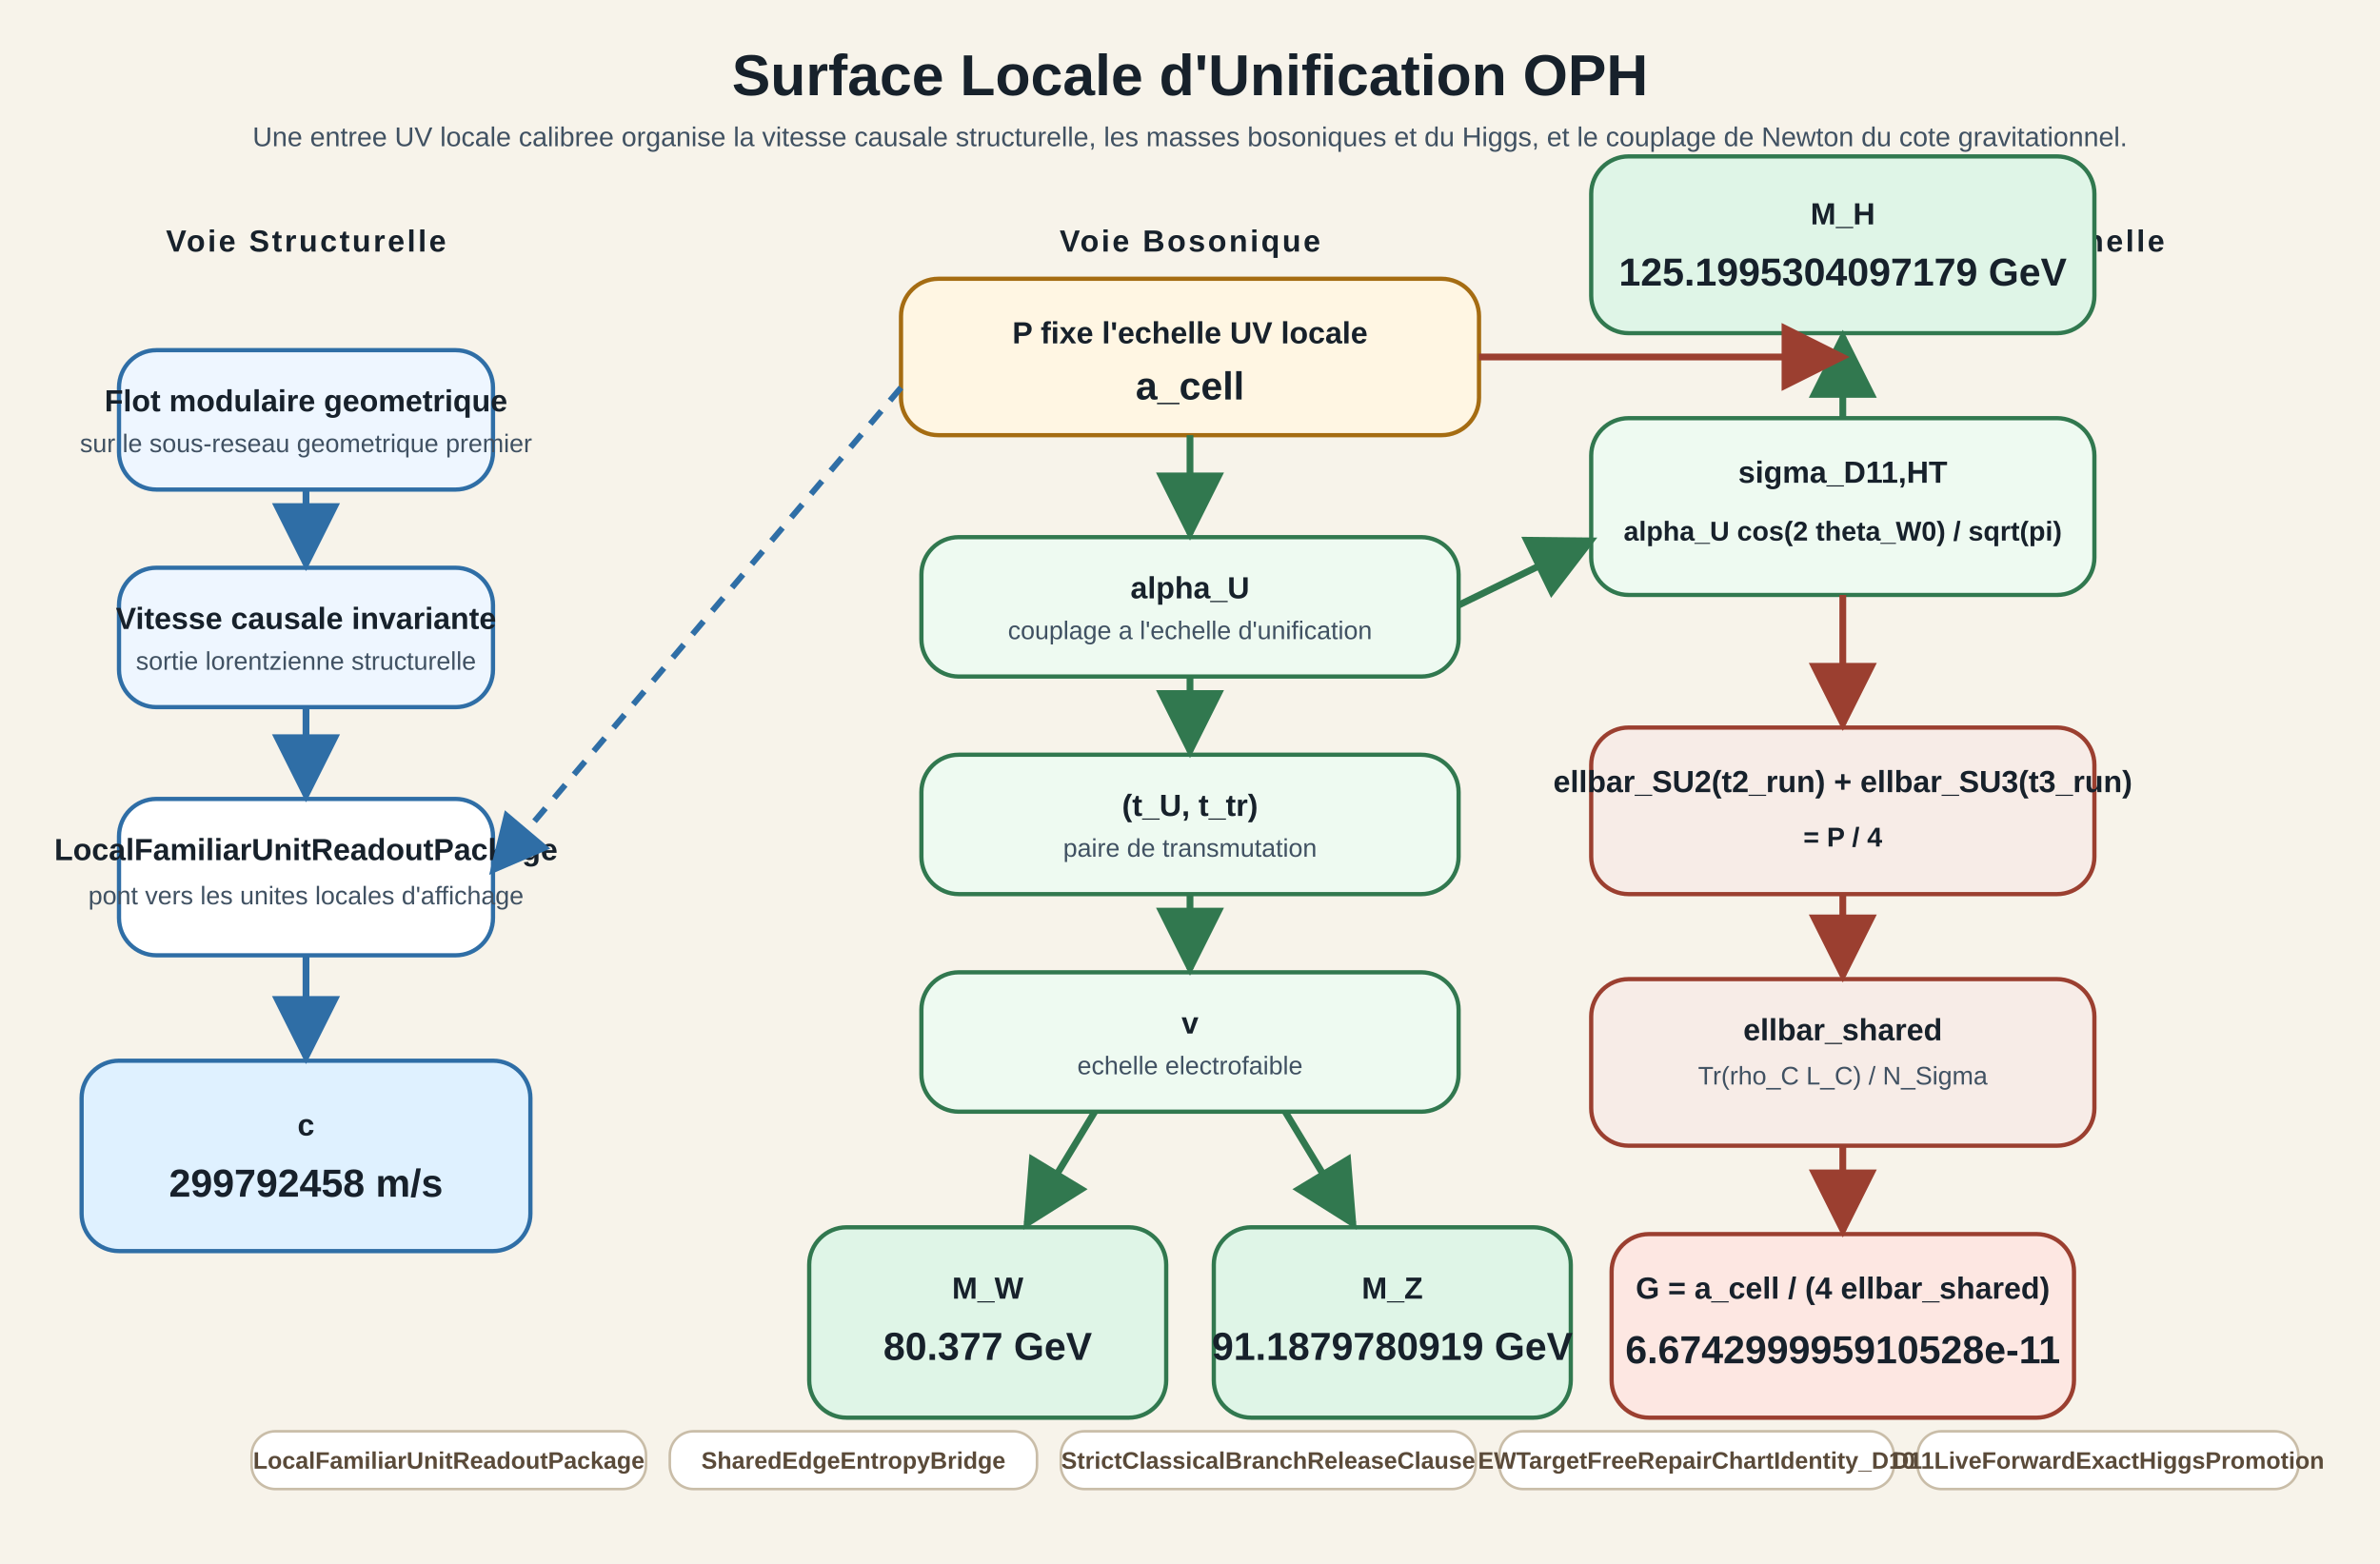
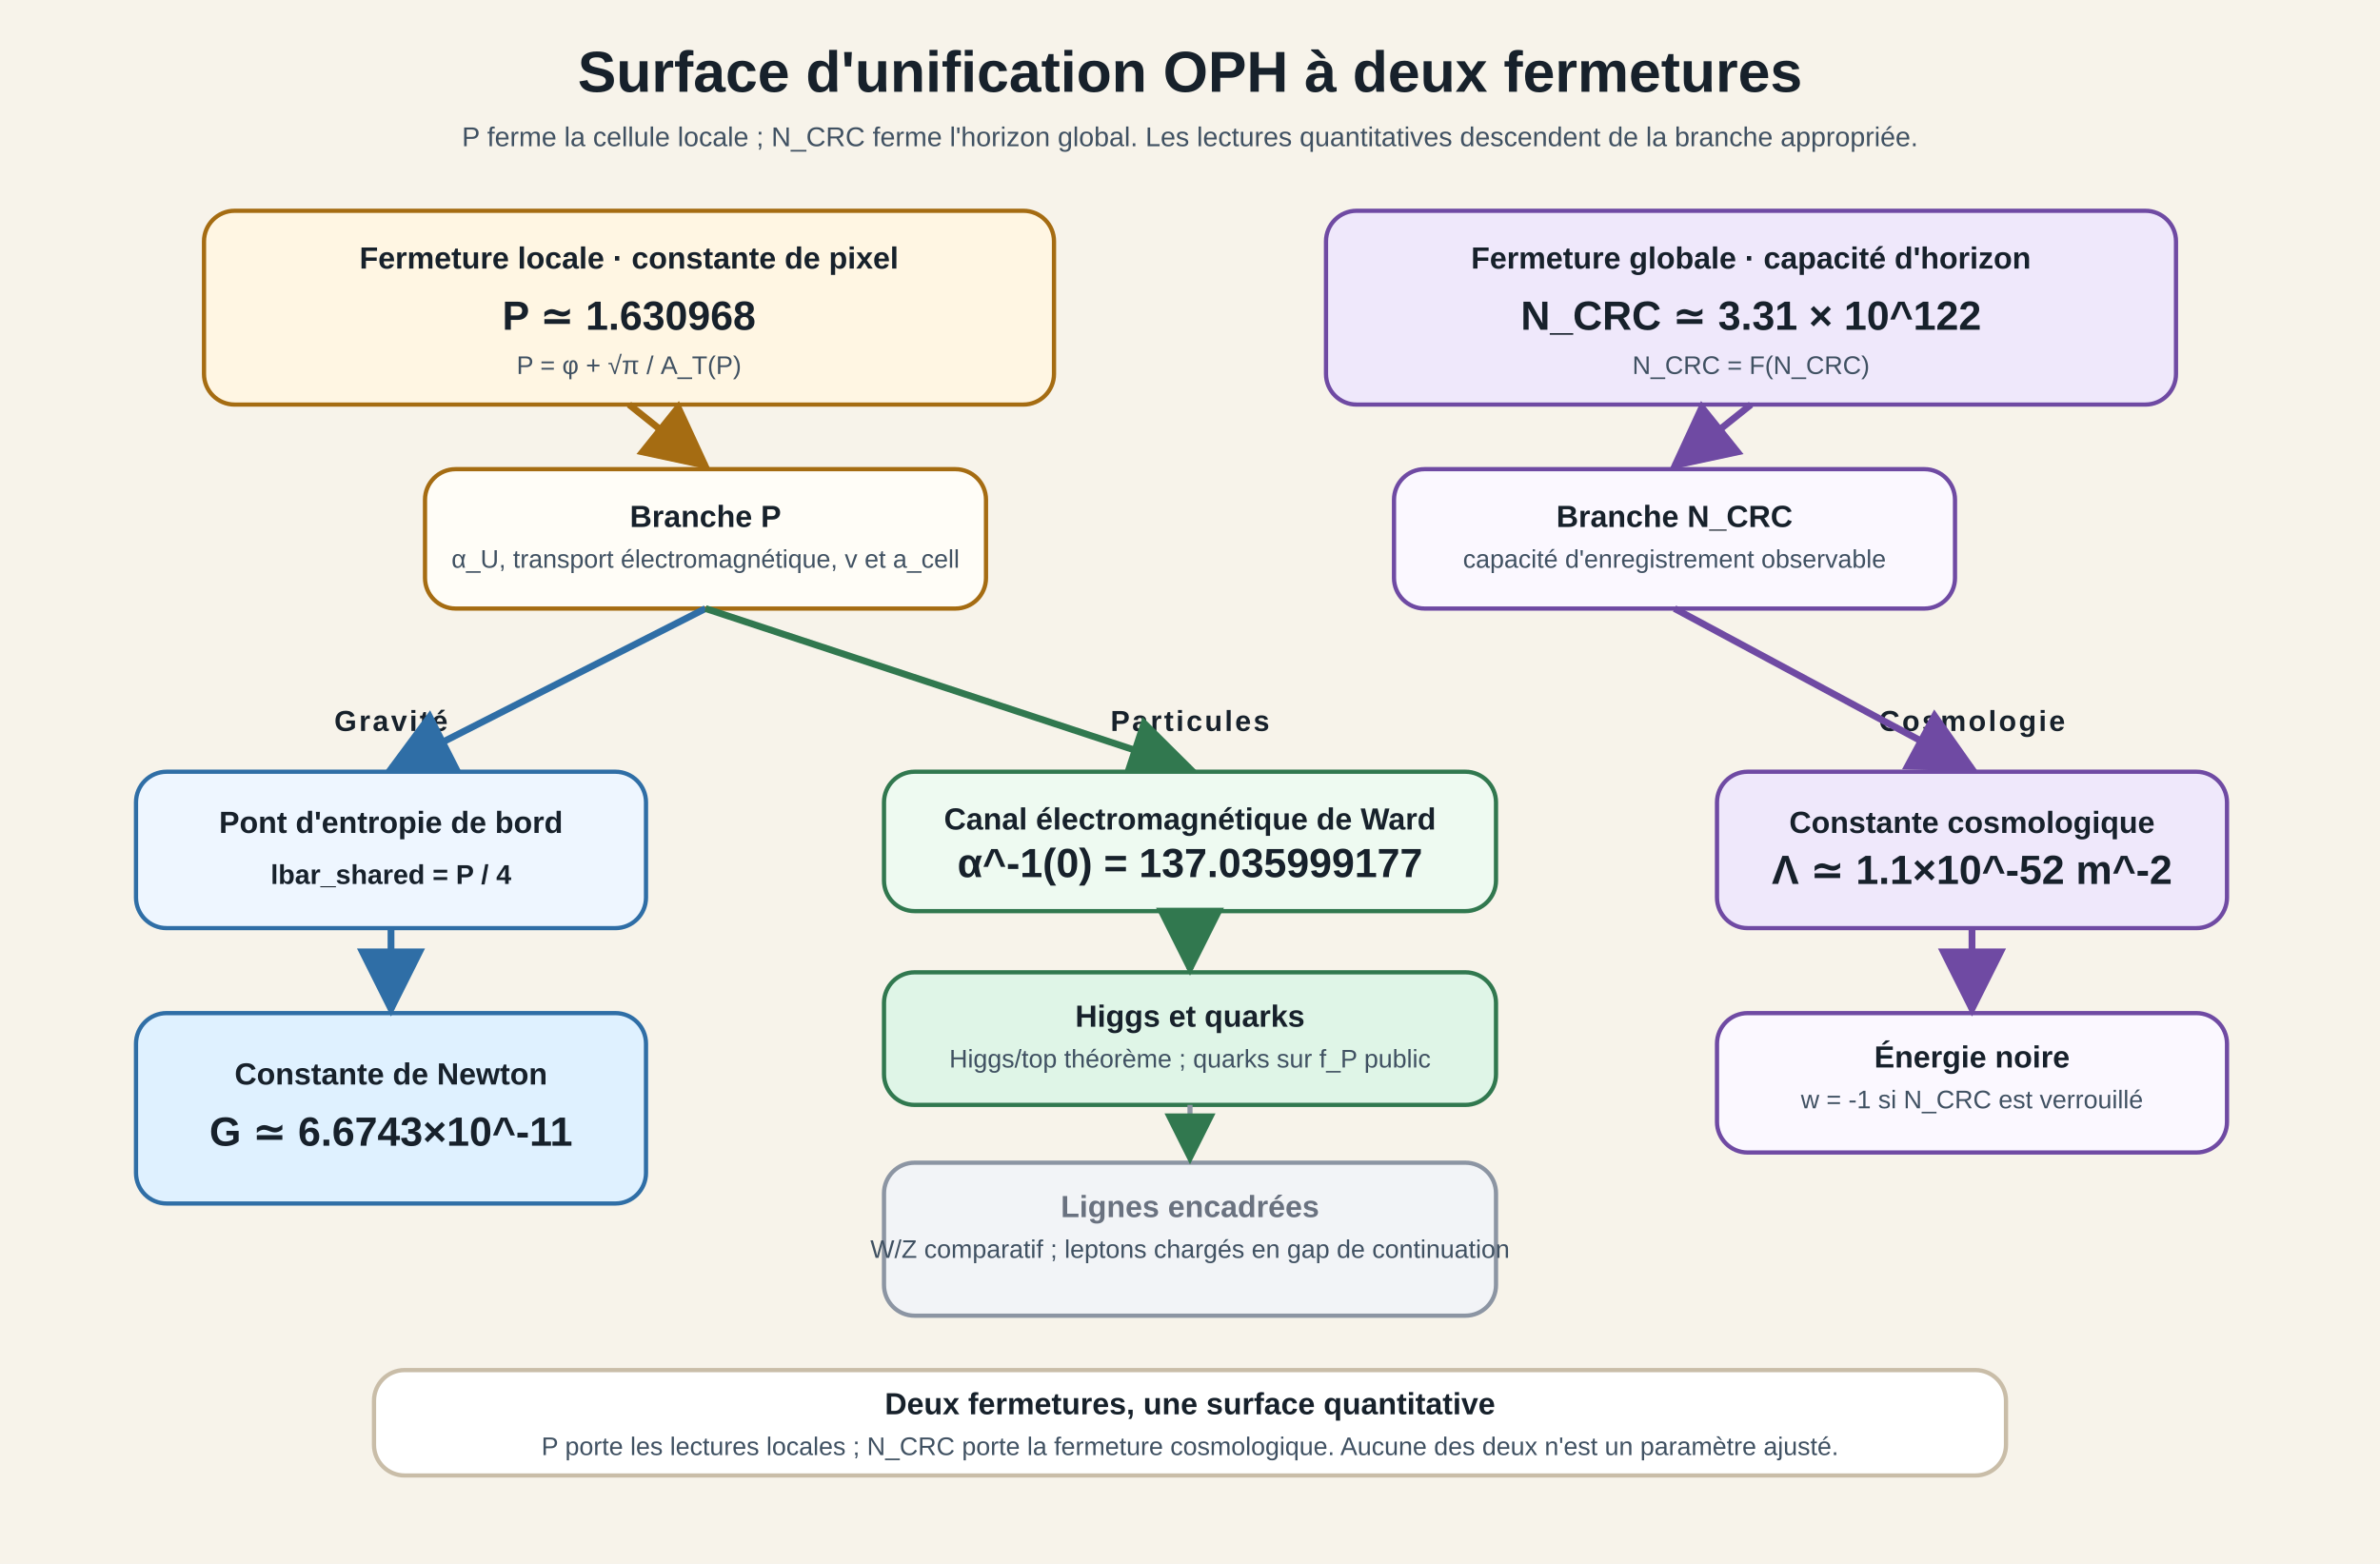
<svg xmlns="http://www.w3.org/2000/svg" viewBox="0 0 1400 920" role="img" aria-labelledby="title desc">
  <defs>
    <style>
      .bg { fill: #f7f3ea; }
      .title { font: 700 34px 'IBM Plex Sans', 'Avenir Next', 'Helvetica Neue', Arial, sans-serif; fill: #17212b; }
      .subtitle { font: 500 16px 'IBM Plex Sans', 'Avenir Next', 'Helvetica Neue', Arial, sans-serif; fill: #405162; }
-       .lane { font: 700 18px 'IBM Plex Sans', 'Avenir Next', 'Helvetica Neue', Arial, sans-serif; fill: #17212b; letter-spacing: 0.08em; text-transform: uppercase; }
-       .box { rx: 22; ry: 22; stroke-width: 2.5; }
-       .boxtext { font: 600 18px 'IBM Plex Sans', 'Avenir Next', 'Helvetica Neue', Arial, sans-serif; fill: #17212b; }
+       .lane { font: 700 17px 'IBM Plex Sans', 'Avenir Next', 'Helvetica Neue', Arial, sans-serif; fill: #17212b; letter-spacing: 0.08em; text-transform: uppercase; }
+       .box { rx: 18; ry: 18; stroke-width: 2.5; }
+       .boxtext { font: 700 18px 'IBM Plex Sans', 'Avenir Next', 'Helvetica Neue', Arial, sans-serif; fill: #17212b; }
      .small { font: 500 15px 'IBM Plex Sans', 'Avenir Next', 'Helvetica Neue', Arial, sans-serif; fill: #405162; }
-       .value { font: 700 23px 'IBM Plex Sans', 'Avenir Next', 'Helvetica Neue', Arial, sans-serif; fill: #17212b; }
+       .value { font: 700 24px 'IBM Plex Sans', 'Avenir Next', 'Helvetica Neue', Arial, sans-serif; fill: #17212b; }
      .formula { font: 600 16px 'IBM Plex Sans', 'Avenir Next', 'Helvetica Neue', Arial, sans-serif; fill: #17212b; }
+       .muted { fill: #6a7280; }
      .chip { rx: 14; ry: 14; fill: #ffffff; stroke: #c9bda8; stroke-width: 1.5; }
      .chiptext { font: 600 14px 'IBM Plex Sans', 'Avenir Next', 'Helvetica Neue', Arial, sans-serif; fill: #5a4a39; }
      .arrow-blue { stroke: #2f6ea6; }
      .arrow-green { stroke: #31784f; }
-       .arrow-red { stroke: #9b3f30; }
+       .arrow-purple { stroke: #6f4aa3; }
+       .arrow-gold { stroke: #a56c12; }
      .arrow-dashed { stroke-dasharray: 10 8; }
    </style>
    <marker id="arrowheadBlue" markerWidth="10" markerHeight="10" refX="9" refY="5" orient="auto">
      <path d="M0,0 L10,5 L0,10 z" fill="#2f6ea6" />
    </marker>
    <marker id="arrowheadGreen" markerWidth="10" markerHeight="10" refX="9" refY="5" orient="auto">
      <path d="M0,0 L10,5 L0,10 z" fill="#31784f" />
    </marker>
-     <marker id="arrowheadRed" markerWidth="10" markerHeight="10" refX="9" refY="5" orient="auto">
-       <path d="M0,0 L10,5 L0,10 z" fill="#9b3f30" />
+     <marker id="arrowheadPurple" markerWidth="10" markerHeight="10" refX="9" refY="5" orient="auto">
+       <path d="M0,0 L10,5 L0,10 z" fill="#6f4aa3" />
+     </marker>
+     <marker id="arrowheadGold" markerWidth="10" markerHeight="10" refX="9" refY="5" orient="auto">
+       <path d="M0,0 L10,5 L0,10 z" fill="#a56c12" />
    </marker>
  </defs>
  <rect class="bg" x="0" y="0" width="1400" height="920" />
-   <text class="title" x="700" y="56" text-anchor="middle">Surface Locale d'Unification OPH</text>
-   <text class="subtitle" x="700" y="86" text-anchor="middle">Une entree UV locale calibree organise la vitesse causale structurelle, les masses bosoniques et du Higgs, et le couplage de Newton du cote gravitationnel.</text>
-   <text class="lane" x="180" y="148" text-anchor="middle">Voie Structurelle</text>
-   <text class="lane" x="700" y="148" text-anchor="middle">Voie Bosonique</text>
-   <text class="lane" x="1170" y="148" text-anchor="middle">Voie Gravitationnelle</text>
-   <rect class="box" x="530" y="164" width="340" height="92" fill="#fff6e3" stroke="#a56c12" />
-   <text class="boxtext" x="700" y="202" text-anchor="middle">P fixe l'echelle UV locale</text>
-   <text class="value" x="700" y="235" text-anchor="middle">a_cell</text>
-   <rect class="box" x="70" y="206" width="220" height="82" fill="#eef6ff" stroke="#2f6ea6" />
-   <text class="boxtext" x="180" y="242" text-anchor="middle">Flot modulaire geometrique</text>
-   <text class="small" x="180" y="266" text-anchor="middle">sur le sous-reseau geometrique premier</text>
-   <rect class="box" x="70" y="334" width="220" height="82" fill="#eef6ff" stroke="#2f6ea6" />
-   <text class="boxtext" x="180" y="370" text-anchor="middle">Vitesse causale invariante</text>
-   <text class="small" x="180" y="394" text-anchor="middle">sortie lorentzienne structurelle</text>
-   <rect class="box" x="70" y="470" width="220" height="92" fill="#ffffff" stroke="#2f6ea6" />
-   <text class="boxtext" x="180" y="506" text-anchor="middle">LocalFamiliarUnitReadoutPackage</text>
-   <text class="small" x="180" y="532" text-anchor="middle">pont vers les unites locales d'affichage</text>
-   <rect class="box" x="48" y="624" width="264" height="112" fill="#dff1ff" stroke="#2f6ea6" />
-   <text class="boxtext" x="180" y="668" text-anchor="middle">c</text>
-   <text class="value" x="180" y="704" text-anchor="middle">299792458 m/s</text>
-   <rect class="box" x="542" y="316" width="316" height="82" fill="#eefaf1" stroke="#31784f" />
-   <text class="boxtext" x="700" y="352" text-anchor="middle">alpha_U</text>
-   <text class="small" x="700" y="376" text-anchor="middle">couplage a l'echelle d'unification</text>
-   <rect class="box" x="542" y="444" width="316" height="82" fill="#eefaf1" stroke="#31784f" />
-   <text class="boxtext" x="700" y="480" text-anchor="middle">(t_U, t_tr)</text>
-   <text class="small" x="700" y="504" text-anchor="middle">paire de transmutation</text>
-   <rect class="box" x="542" y="572" width="316" height="82" fill="#eefaf1" stroke="#31784f" />
-   <text class="boxtext" x="700" y="608" text-anchor="middle">v</text>
-   <text class="small" x="700" y="632" text-anchor="middle">echelle electrofaible</text>
-   <rect class="box" x="476" y="722" width="210" height="112" fill="#dff5e7" stroke="#31784f" />
-   <text class="boxtext" x="581" y="764" text-anchor="middle">M_W</text>
-   <text class="value" x="581" y="800" text-anchor="middle">80.377 GeV</text>
-   <rect class="box" x="714" y="722" width="210" height="112" fill="#dff5e7" stroke="#31784f" />
-   <text class="boxtext" x="819" y="764" text-anchor="middle">M_Z</text>
-   <text class="value" x="819" y="800" text-anchor="middle">91.1879780919 GeV</text>
-   <rect class="box" x="936" y="428" width="296" height="98" fill="#f7ece7" stroke="#9b3f30" />
-   <text class="boxtext" x="1084" y="466" text-anchor="middle">ellbar_SU2(t2_run) + ellbar_SU3(t3_run)</text>
-   <text class="formula" x="1084" y="498" text-anchor="middle">= P / 4</text>
-   <rect class="box" x="936" y="576" width="296" height="98" fill="#f7ece7" stroke="#9b3f30" />
-   <text class="boxtext" x="1084" y="612" text-anchor="middle">ellbar_shared</text>
-   <text class="small" x="1084" y="638" text-anchor="middle">Tr(rho_C L_C) / N_Sigma</text>
-   <rect class="box" x="948" y="726" width="272" height="108" fill="#fde7e2" stroke="#9b3f30" />
-   <text class="boxtext" x="1084" y="764" text-anchor="middle">G = a_cell / (4 ellbar_shared)</text>
-   <text class="value" x="1084" y="802" text-anchor="middle">6.674299995910528e-11</text>
-   <rect class="box" x="936" y="246" width="296" height="104" fill="#eefaf1" stroke="#31784f" />
-   <text class="boxtext" x="1084" y="284" text-anchor="middle">sigma_D11,HT</text>
-   <text class="formula" x="1084" y="318" text-anchor="middle">alpha_U cos(2 theta_W0) / sqrt(pi)</text>
-   <rect class="box" x="936" y="92" width="296" height="104" fill="#dff5e7" stroke="#31784f" />
-   <text class="boxtext" x="1084" y="132" text-anchor="middle">M_H</text>
-   <text class="value" x="1084" y="168" text-anchor="middle">125.1995304097179 GeV</text>
-   <line x1="700" y1="256" x2="700" y2="314" class="arrow-green" stroke-width="4" marker-end="url(#arrowheadGreen)" />
-   <line x1="700" y1="398" x2="700" y2="442" class="arrow-green" stroke-width="4" marker-end="url(#arrowheadGreen)" />
-   <line x1="700" y1="526" x2="700" y2="570" class="arrow-green" stroke-width="4" marker-end="url(#arrowheadGreen)" />
-   <line x1="644" y1="654" x2="604" y2="720" class="arrow-green" stroke-width="4" marker-end="url(#arrowheadGreen)" />
-   <line x1="756" y1="654" x2="796" y2="720" class="arrow-green" stroke-width="4" marker-end="url(#arrowheadGreen)" />
-   <line x1="858" y1="356" x2="936" y2="318" class="arrow-green" stroke-width="4" marker-end="url(#arrowheadGreen)" />
-   <line x1="1084" y1="246" x2="1084" y2="198" class="arrow-green" stroke-width="4" marker-end="url(#arrowheadGreen)" />
-   <line x1="870" y1="210" x2="1084" y2="210" class="arrow-red" stroke-width="4" marker-end="url(#arrowheadRed)" />
-   <line x1="1084" y1="350" x2="1084" y2="426" class="arrow-red" stroke-width="4" marker-end="url(#arrowheadRed)" />
-   <line x1="1084" y1="526" x2="1084" y2="574" class="arrow-red" stroke-width="4" marker-end="url(#arrowheadRed)" />
-   <line x1="1084" y1="674" x2="1084" y2="724" class="arrow-red" stroke-width="4" marker-end="url(#arrowheadRed)" />
-   <line x1="180" y1="288" x2="180" y2="332" class="arrow-blue" stroke-width="4" marker-end="url(#arrowheadBlue)" />
-   <line x1="180" y1="416" x2="180" y2="468" class="arrow-blue" stroke-width="4" marker-end="url(#arrowheadBlue)" />
-   <line x1="180" y1="562" x2="180" y2="622" class="arrow-blue" stroke-width="4" marker-end="url(#arrowheadBlue)" />
-   <line x1="530" y1="228" x2="290" y2="512" class="arrow-blue arrow-dashed" stroke-width="3.5" marker-end="url(#arrowheadBlue)" />
-   <rect class="chip" x="148" y="842" width="232" height="34" />
-   <text class="chiptext" x="264" y="864" text-anchor="middle">LocalFamiliarUnitReadoutPackage</text>
-   <rect class="chip" x="394" y="842" width="216" height="34" />
-   <text class="chiptext" x="502" y="864" text-anchor="middle">SharedEdgeEntropyBridge</text>
-   <rect class="chip" x="624" y="842" width="244" height="34" />
-   <text class="chiptext" x="746" y="864" text-anchor="middle">StrictClassicalBranchReleaseClause</text>
-   <rect class="chip" x="882" y="842" width="232" height="34" />
-   <text class="chiptext" x="998" y="864" text-anchor="middle">EWTargetFreeRepairChartIdentity_D10</text>
-   <rect class="chip" x="1128" y="842" width="224" height="34" />
-   <text class="chiptext" x="1240" y="864" text-anchor="middle">D11LiveForwardExactHiggsPromotion</text>
+   <text class="title" x="700" y="54" text-anchor="middle">Surface d'unification OPH à deux fermetures</text>
+   <text class="subtitle" x="700" y="86" text-anchor="middle">P ferme la cellule locale ; N_CRC ferme l'horizon global. Les lectures quantitatives descendent de la branche appropriée.</text>
+   <rect class="box" x="120" y="124" width="500" height="114" fill="#fff6e3" stroke="#a56c12" />
+   <text class="boxtext" x="370" y="158" text-anchor="middle">Fermeture locale · constante de pixel</text>
+   <text class="value" x="370" y="194" text-anchor="middle">P ≃ 1.630968</text>
+   <text class="small" x="370" y="220" text-anchor="middle">P = φ + √π / A_T(P)</text>
+   <rect class="box" x="780" y="124" width="500" height="114" fill="#efe8fb" stroke="#6f4aa3" />
+   <text class="boxtext" x="1030" y="158" text-anchor="middle">Fermeture globale · capacité d'horizon</text>
+   <text class="value" x="1030" y="194" text-anchor="middle">N_CRC ≃ 3.31 × 10^122</text>
+   <text class="small" x="1030" y="220" text-anchor="middle">N_CRC = F(N_CRC)</text>
+   <rect class="box" x="250" y="276" width="330" height="82" fill="#fffdf7" stroke="#a56c12" />
+   <text class="boxtext" x="415" y="310" text-anchor="middle">Branche P</text>
+   <text class="small" x="415" y="334" text-anchor="middle">α_U, transport électromagnétique, v et a_cell</text>
+   <rect class="box" x="820" y="276" width="330" height="82" fill="#fbf8ff" stroke="#6f4aa3" />
+   <text class="boxtext" x="985" y="310" text-anchor="middle">Branche N_CRC</text>
+   <text class="small" x="985" y="334" text-anchor="middle">capacité d'enregistrement observable</text>
+   <line x1="370" y1="238" x2="415" y2="274" class="arrow-gold" stroke-width="4" marker-end="url(#arrowheadGold)" />
+   <line x1="1030" y1="238" x2="985" y2="274" class="arrow-purple" stroke-width="4" marker-end="url(#arrowheadPurple)" />
+   <text class="lane" x="230" y="430" text-anchor="middle">Gravité</text>
+   <text class="lane" x="700" y="430" text-anchor="middle">Particules</text>
+   <text class="lane" x="1160" y="430" text-anchor="middle">Cosmologie</text>
+   <line x1="415" y1="358" x2="230" y2="452" class="arrow-blue" stroke-width="4" marker-end="url(#arrowheadBlue)" />
+   <line x1="415" y1="358" x2="700" y2="452" class="arrow-green" stroke-width="4" marker-end="url(#arrowheadGreen)" />
+   <line x1="985" y1="358" x2="1160" y2="452" class="arrow-purple" stroke-width="4" marker-end="url(#arrowheadPurple)" />
+   <rect class="box" x="80" y="454" width="300" height="92" fill="#eef6ff" stroke="#2f6ea6" />
+   <text class="boxtext" x="230" y="490" text-anchor="middle">Pont d'entropie de bord</text>
+   <text class="formula" x="230" y="520" text-anchor="middle">lbar_shared = P / 4</text>
+   <rect class="box" x="80" y="596" width="300" height="112" fill="#dff1ff" stroke="#2f6ea6" />
+   <text class="boxtext" x="230" y="638" text-anchor="middle">Constante de Newton</text>
+   <text class="value" x="230" y="674" text-anchor="middle">G ≃ 6.6743×10^-11</text>
+   <rect class="box" x="520" y="454" width="360" height="82" fill="#eefaf1" stroke="#31784f" />
+   <text class="boxtext" x="700" y="488" text-anchor="middle">Canal électromagnétique de Ward</text>
+   <text class="value" x="700" y="516" text-anchor="middle">α^-1(0) = 137.035999177</text>
+   <rect class="box" x="520" y="572" width="360" height="78" fill="#dff5e7" stroke="#31784f" />
+   <text class="boxtext" x="700" y="604" text-anchor="middle">Higgs et quarks</text>
+   <text class="small" x="700" y="628" text-anchor="middle">Higgs/top théorème ; quarks sur f_P public</text>
+   <rect class="box" x="520" y="684" width="360" height="90" fill="#f2f4f7" stroke="#8c95a3" />
+   <text class="boxtext muted" x="700" y="716" text-anchor="middle">Lignes encadrées</text>
+   <text class="small" x="700" y="740" text-anchor="middle">W/Z comparatif ; leptons chargés en gap de continuation</text>
+   <rect class="box" x="1010" y="454" width="300" height="92" fill="#efe8fb" stroke="#6f4aa3" />
+   <text class="boxtext" x="1160" y="490" text-anchor="middle">Constante cosmologique</text>
+   <text class="value" x="1160" y="520" text-anchor="middle">Λ ≃ 1.1×10^-52 m^-2</text>
+   <rect class="box" x="1010" y="596" width="300" height="82" fill="#fbf8ff" stroke="#6f4aa3" />
+   <text class="boxtext" x="1160" y="628" text-anchor="middle">Énergie noire</text>
+   <text class="small" x="1160" y="652" text-anchor="middle">w = -1 si N_CRC est verrouillé</text>
+   <line x1="230" y1="546" x2="230" y2="594" class="arrow-blue" stroke-width="4" marker-end="url(#arrowheadBlue)" />
+   <line x1="700" y1="536" x2="700" y2="570" class="arrow-green" stroke-width="4" marker-end="url(#arrowheadGreen)" />
+   <line x1="700" y1="650" x2="700" y2="682" class="arrow-dashed" stroke="#8c95a3" stroke-width="3" marker-end="url(#arrowheadGreen)" />
+   <line x1="1160" y1="546" x2="1160" y2="594" class="arrow-purple" stroke-width="4" marker-end="url(#arrowheadPurple)" />
+   <rect class="box" x="220" y="806" width="960" height="62" fill="#ffffff" stroke="#c9bda8" />
+   <text class="boxtext" x="700" y="832" text-anchor="middle">Deux fermetures, une surface quantitative</text>
+   <text class="small" x="700" y="856" text-anchor="middle">P porte les lectures locales ; N_CRC porte la fermeture cosmologique. Aucune des deux n'est un paramètre ajusté.</text>
</svg>
